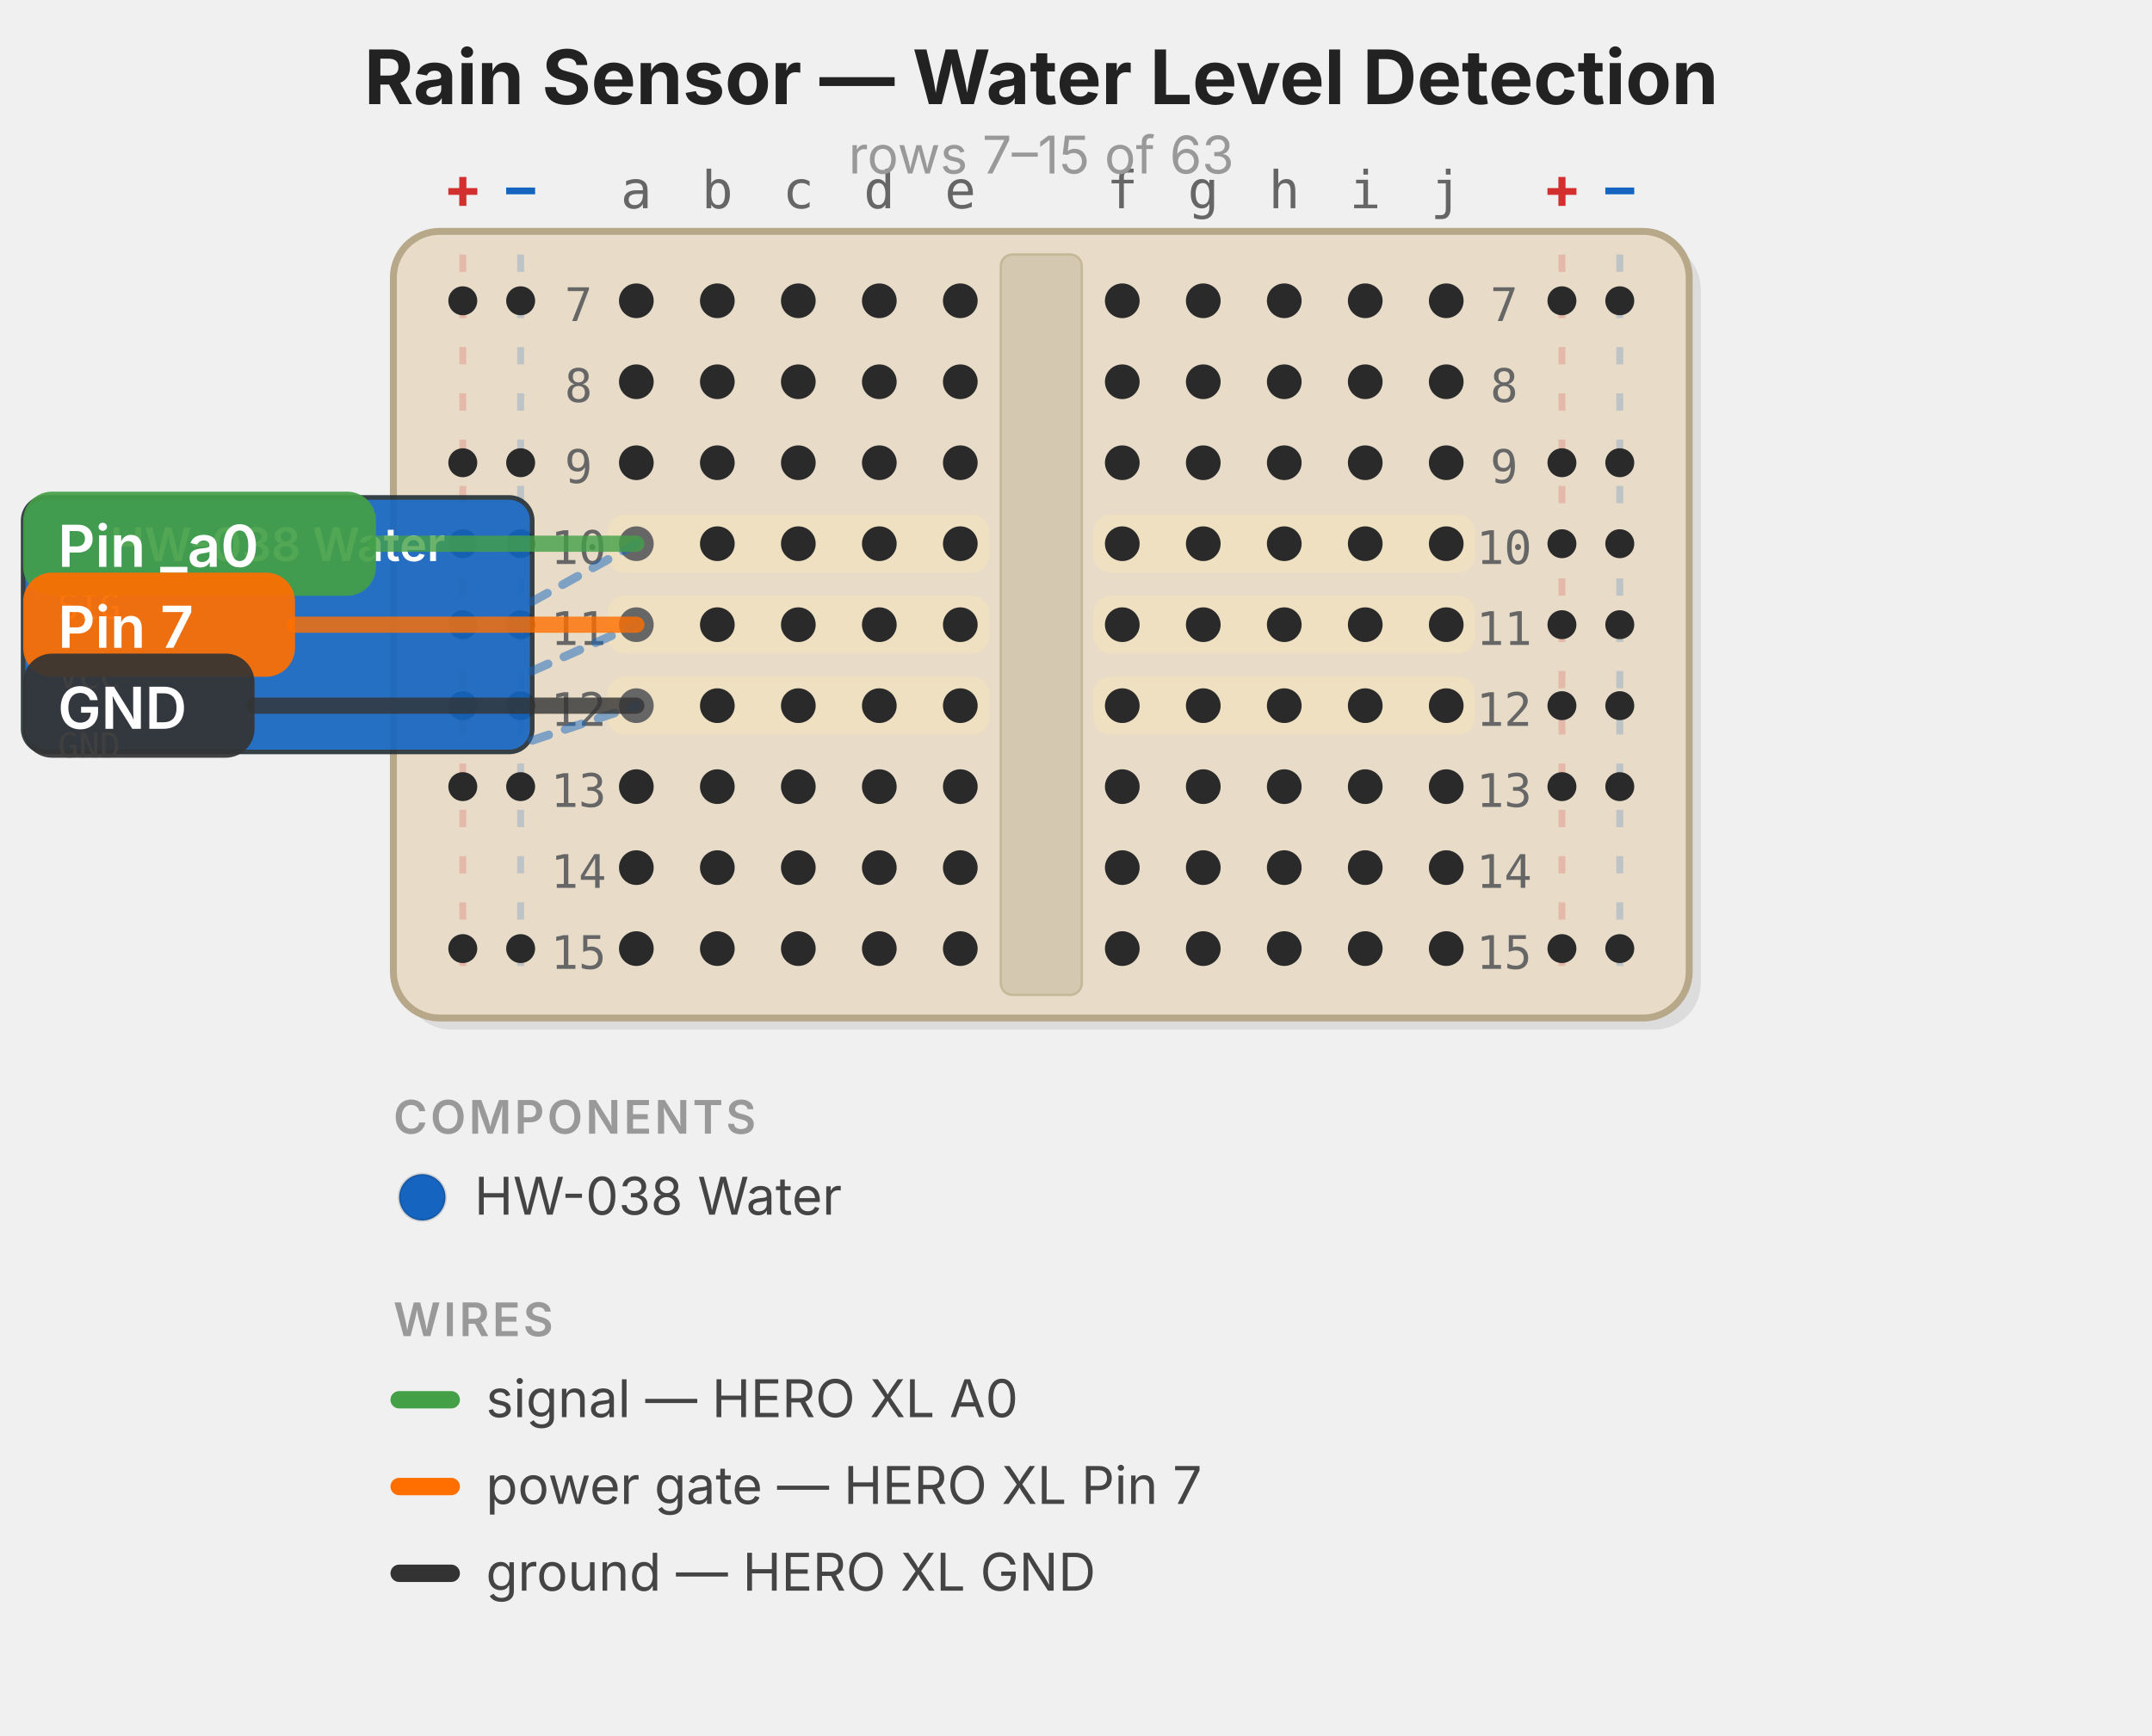
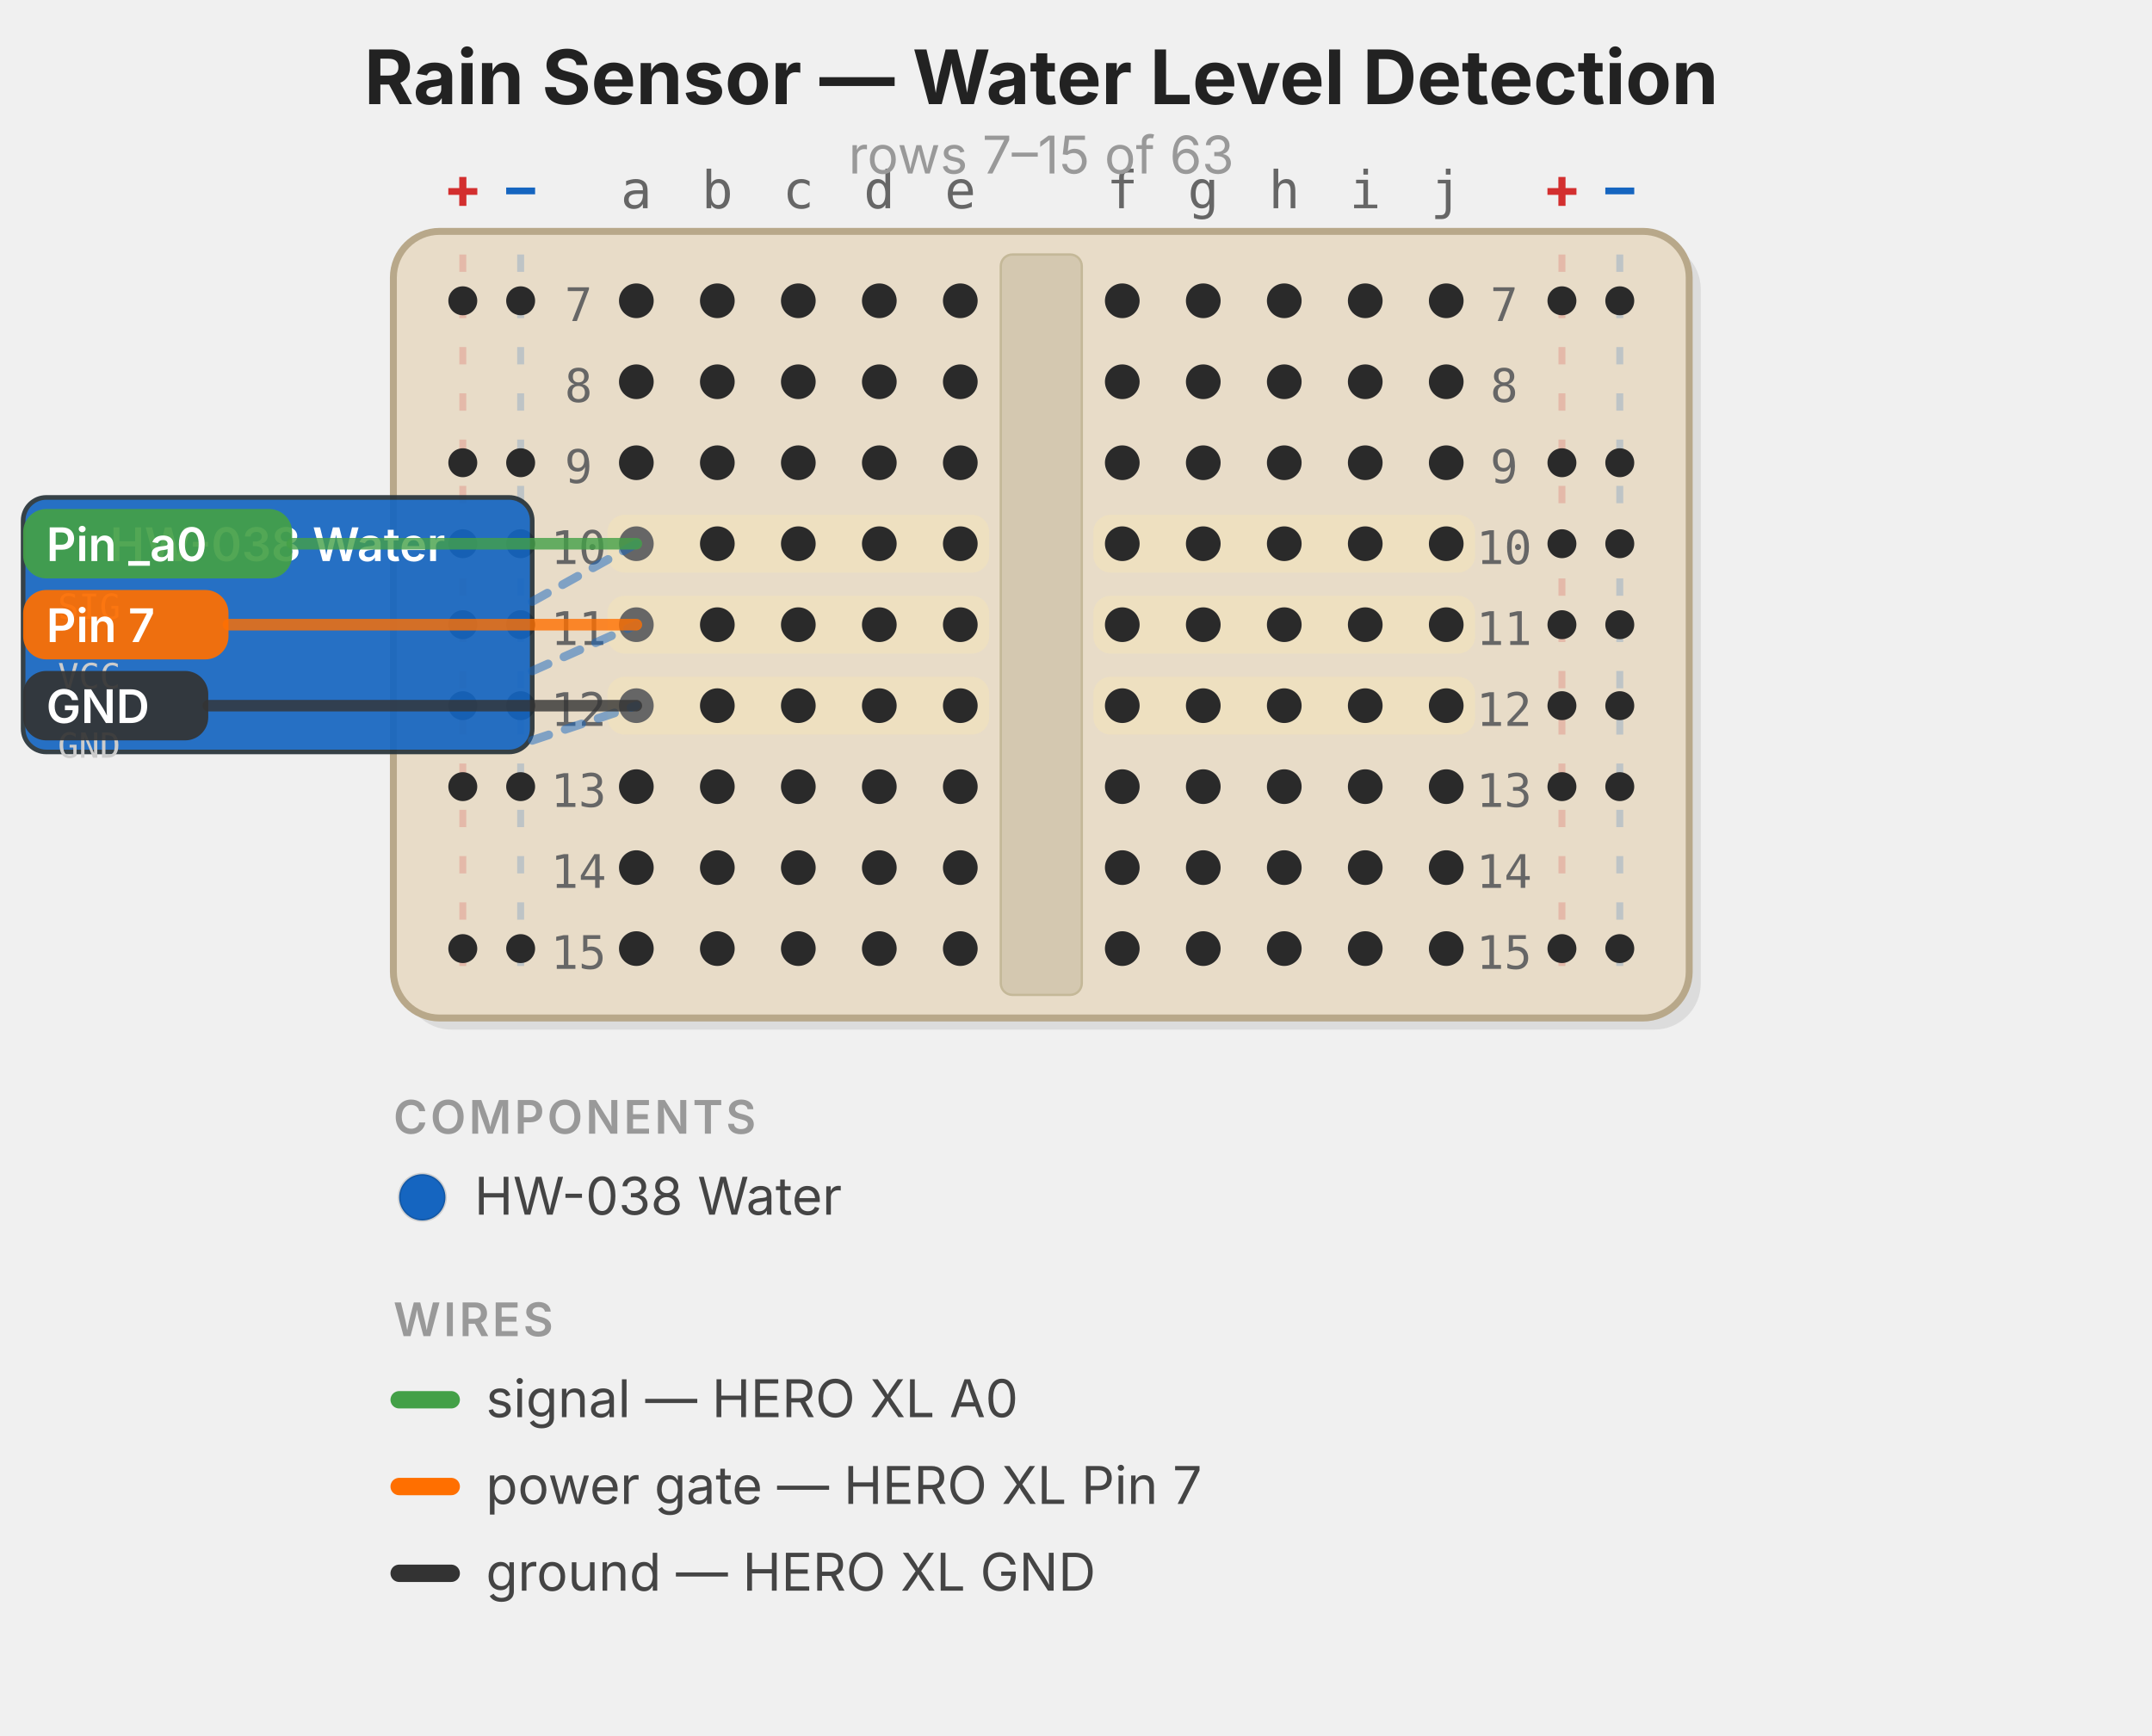
<svg xmlns="http://www.w3.org/2000/svg" viewBox="0 0 372 300" width="372" height="300" style="background:#fff">
  <rect x="70.0" y="42.0" width="224.0" height="136.0" rx="8" fill="#00000015" />
  <rect x="68.0" y="40.0" width="224.0" height="136.0" rx="8" fill="#e8dcc8" stroke="#b8a88a" stroke-width="1.2" />
  <rect x="173.0" y="44.0" width="14.0" height="128.0" rx="2" fill="#d4c8b0" stroke="#c4b898" stroke-width="0.4" />
  <line x1="80.0" y1="44.0" x2="80.0" y2="172.0" stroke="#d32f2f" stroke-width="1.2" opacity="0.2" stroke-dasharray="3,5" />
  <line x1="90.0" y1="44.0" x2="90.0" y2="172.0" stroke="#1565c0" stroke-width="1.2" opacity="0.2" stroke-dasharray="3,5" />
  <line x1="270.0" y1="44.0" x2="270.0" y2="172.0" stroke="#d32f2f" stroke-width="1.2" opacity="0.2" stroke-dasharray="3,5" />
  <line x1="280.0" y1="44.0" x2="280.0" y2="172.0" stroke="#1565c0" stroke-width="1.2" opacity="0.2" stroke-dasharray="3,5" />
  <rect x="105.0" y="89.0" width="66.0" height="10.0" rx="3" fill="#ffeaa7" opacity="0.25" />
  <rect x="189.0" y="89.0" width="66.0" height="10.0" rx="3" fill="#ffeaa7" opacity="0.25" />
  <rect x="105.0" y="103.0" width="66.0" height="10.0" rx="3" fill="#ffeaa7" opacity="0.25" />
  <rect x="189.0" y="103.0" width="66.0" height="10.0" rx="3" fill="#ffeaa7" opacity="0.25" />
  <rect x="105.0" y="117.0" width="66.0" height="10.0" rx="3" fill="#ffeaa7" opacity="0.25" />
  <rect x="189.0" y="117.0" width="66.0" height="10.0" rx="3" fill="#ffeaa7" opacity="0.25" />
  <circle cx="110.0" cy="52.0" r="3.0" fill="#2a2a2a" />
  <circle cx="110.0" cy="66.0" r="3.0" fill="#2a2a2a" />
  <circle cx="110.0" cy="80.0" r="3.0" fill="#2a2a2a" />
  <circle cx="110.0" cy="94.0" r="3.0" fill="#666" />
  <circle cx="110.0" cy="108.0" r="3.0" fill="#666" />
  <circle cx="110.0" cy="122.0" r="3.0" fill="#666" />
  <circle cx="110.0" cy="136.0" r="3.0" fill="#2a2a2a" />
  <circle cx="110.0" cy="150.0" r="3.0" fill="#2a2a2a" />
  <circle cx="110.0" cy="164.0" r="3.0" fill="#2a2a2a" />
  <circle cx="124.0" cy="52.0" r="3.0" fill="#2a2a2a" />
  <circle cx="124.0" cy="66.0" r="3.0" fill="#2a2a2a" />
  <circle cx="124.0" cy="80.0" r="3.0" fill="#2a2a2a" />
  <circle cx="124.0" cy="94.0" r="3.0" fill="#2a2a2a" />
  <circle cx="124.0" cy="108.0" r="3.0" fill="#2a2a2a" />
  <circle cx="124.0" cy="122.0" r="3.0" fill="#2a2a2a" />
  <circle cx="124.0" cy="136.0" r="3.0" fill="#2a2a2a" />
  <circle cx="124.0" cy="150.0" r="3.0" fill="#2a2a2a" />
  <circle cx="124.0" cy="164.0" r="3.0" fill="#2a2a2a" />
  <circle cx="138.0" cy="52.0" r="3.0" fill="#2a2a2a" />
  <circle cx="138.0" cy="66.0" r="3.0" fill="#2a2a2a" />
  <circle cx="138.0" cy="80.0" r="3.0" fill="#2a2a2a" />
  <circle cx="138.0" cy="94.0" r="3.0" fill="#2a2a2a" />
  <circle cx="138.0" cy="108.0" r="3.0" fill="#2a2a2a" />
  <circle cx="138.0" cy="122.0" r="3.0" fill="#2a2a2a" />
  <circle cx="138.0" cy="136.0" r="3.0" fill="#2a2a2a" />
  <circle cx="138.0" cy="150.0" r="3.0" fill="#2a2a2a" />
  <circle cx="138.0" cy="164.0" r="3.0" fill="#2a2a2a" />
  <circle cx="152.0" cy="52.0" r="3.0" fill="#2a2a2a" />
  <circle cx="152.0" cy="66.0" r="3.0" fill="#2a2a2a" />
  <circle cx="152.0" cy="80.0" r="3.0" fill="#2a2a2a" />
  <circle cx="152.0" cy="94.0" r="3.0" fill="#2a2a2a" />
  <circle cx="152.0" cy="108.0" r="3.0" fill="#2a2a2a" />
  <circle cx="152.0" cy="122.0" r="3.0" fill="#2a2a2a" />
  <circle cx="152.0" cy="136.0" r="3.0" fill="#2a2a2a" />
  <circle cx="152.0" cy="150.0" r="3.0" fill="#2a2a2a" />
  <circle cx="152.0" cy="164.0" r="3.0" fill="#2a2a2a" />
  <circle cx="166.0" cy="52.0" r="3.0" fill="#2a2a2a" />
  <circle cx="166.0" cy="66.0" r="3.0" fill="#2a2a2a" />
  <circle cx="166.0" cy="80.0" r="3.0" fill="#2a2a2a" />
  <circle cx="166.0" cy="94.0" r="3.0" fill="#2a2a2a" />
  <circle cx="166.0" cy="108.0" r="3.0" fill="#2a2a2a" />
  <circle cx="166.0" cy="122.0" r="3.0" fill="#2a2a2a" />
  <circle cx="166.0" cy="136.0" r="3.0" fill="#2a2a2a" />
  <circle cx="166.0" cy="150.0" r="3.0" fill="#2a2a2a" />
  <circle cx="166.0" cy="164.0" r="3.0" fill="#2a2a2a" />
  <circle cx="194.0" cy="52.0" r="3.0" fill="#2a2a2a" />
  <circle cx="194.0" cy="66.0" r="3.0" fill="#2a2a2a" />
  <circle cx="194.0" cy="80.0" r="3.0" fill="#2a2a2a" />
  <circle cx="194.0" cy="94.0" r="3.0" fill="#2a2a2a" />
  <circle cx="194.0" cy="108.0" r="3.0" fill="#2a2a2a" />
  <circle cx="194.0" cy="122.0" r="3.0" fill="#2a2a2a" />
  <circle cx="194.0" cy="136.0" r="3.0" fill="#2a2a2a" />
  <circle cx="194.0" cy="150.0" r="3.0" fill="#2a2a2a" />
  <circle cx="194.0" cy="164.0" r="3.0" fill="#2a2a2a" />
  <circle cx="208.0" cy="52.0" r="3.0" fill="#2a2a2a" />
  <circle cx="208.0" cy="66.0" r="3.0" fill="#2a2a2a" />
  <circle cx="208.0" cy="80.0" r="3.0" fill="#2a2a2a" />
  <circle cx="208.0" cy="94.0" r="3.0" fill="#2a2a2a" />
  <circle cx="208.0" cy="108.0" r="3.0" fill="#2a2a2a" />
  <circle cx="208.0" cy="122.0" r="3.0" fill="#2a2a2a" />
  <circle cx="208.0" cy="136.0" r="3.0" fill="#2a2a2a" />
  <circle cx="208.0" cy="150.0" r="3.0" fill="#2a2a2a" />
  <circle cx="208.0" cy="164.0" r="3.0" fill="#2a2a2a" />
  <circle cx="222.0" cy="52.0" r="3.0" fill="#2a2a2a" />
  <circle cx="222.0" cy="66.0" r="3.0" fill="#2a2a2a" />
  <circle cx="222.0" cy="80.0" r="3.0" fill="#2a2a2a" />
  <circle cx="222.0" cy="94.0" r="3.0" fill="#2a2a2a" />
  <circle cx="222.0" cy="108.0" r="3.0" fill="#2a2a2a" />
  <circle cx="222.0" cy="122.0" r="3.0" fill="#2a2a2a" />
  <circle cx="222.0" cy="136.0" r="3.0" fill="#2a2a2a" />
  <circle cx="222.0" cy="150.0" r="3.0" fill="#2a2a2a" />
  <circle cx="222.0" cy="164.0" r="3.0" fill="#2a2a2a" />
  <circle cx="236.0" cy="52.0" r="3.0" fill="#2a2a2a" />
  <circle cx="236.0" cy="66.0" r="3.0" fill="#2a2a2a" />
  <circle cx="236.0" cy="80.0" r="3.0" fill="#2a2a2a" />
  <circle cx="236.0" cy="94.0" r="3.0" fill="#2a2a2a" />
  <circle cx="236.0" cy="108.0" r="3.0" fill="#2a2a2a" />
  <circle cx="236.0" cy="122.0" r="3.0" fill="#2a2a2a" />
  <circle cx="236.0" cy="136.0" r="3.0" fill="#2a2a2a" />
  <circle cx="236.0" cy="150.0" r="3.0" fill="#2a2a2a" />
  <circle cx="236.0" cy="164.0" r="3.0" fill="#2a2a2a" />
  <circle cx="250.0" cy="52.0" r="3.0" fill="#2a2a2a" />
  <circle cx="250.0" cy="66.0" r="3.0" fill="#2a2a2a" />
  <circle cx="250.0" cy="80.0" r="3.0" fill="#2a2a2a" />
  <circle cx="250.0" cy="94.0" r="3.0" fill="#2a2a2a" />
  <circle cx="250.0" cy="108.0" r="3.0" fill="#2a2a2a" />
  <circle cx="250.0" cy="122.0" r="3.0" fill="#2a2a2a" />
  <circle cx="250.0" cy="136.0" r="3.0" fill="#2a2a2a" />
  <circle cx="250.0" cy="150.0" r="3.0" fill="#2a2a2a" />
  <circle cx="250.0" cy="164.0" r="3.0" fill="#2a2a2a" />
  <circle cx="80.0" cy="52.0" r="2.5" fill="#2a2a2a" />
  <circle cx="80.0" cy="80.0" r="2.5" fill="#2a2a2a" />
  <circle cx="80.0" cy="94.0" r="2.5" fill="#2a2a2a" />
  <circle cx="80.0" cy="108.0" r="2.5" fill="#2a2a2a" />
  <circle cx="80.0" cy="122.0" r="2.5" fill="#2a2a2a" />
  <circle cx="80.0" cy="136.0" r="2.5" fill="#2a2a2a" />
  <circle cx="80.0" cy="164.0" r="2.5" fill="#2a2a2a" />
  <circle cx="90.0" cy="52.0" r="2.5" fill="#2a2a2a" />
  <circle cx="90.0" cy="80.0" r="2.5" fill="#2a2a2a" />
  <circle cx="90.0" cy="94.0" r="2.5" fill="#2a2a2a" />
  <circle cx="90.0" cy="108.0" r="2.5" fill="#2a2a2a" />
  <circle cx="90.0" cy="122.0" r="2.5" fill="#2a2a2a" />
  <circle cx="90.0" cy="136.0" r="2.5" fill="#2a2a2a" />
  <circle cx="90.0" cy="164.0" r="2.5" fill="#2a2a2a" />
  <circle cx="270.0" cy="52.0" r="2.5" fill="#2a2a2a" />
  <circle cx="270.0" cy="80.0" r="2.5" fill="#2a2a2a" />
  <circle cx="270.0" cy="94.0" r="2.5" fill="#2a2a2a" />
  <circle cx="270.0" cy="108.0" r="2.5" fill="#2a2a2a" />
  <circle cx="270.0" cy="122.0" r="2.5" fill="#2a2a2a" />
  <circle cx="270.0" cy="136.0" r="2.5" fill="#2a2a2a" />
  <circle cx="270.0" cy="164.0" r="2.5" fill="#2a2a2a" />
  <circle cx="280.0" cy="52.0" r="2.5" fill="#2a2a2a" />
  <circle cx="280.0" cy="80.0" r="2.5" fill="#2a2a2a" />
  <circle cx="280.0" cy="94.0" r="2.5" fill="#2a2a2a" />
  <circle cx="280.0" cy="108.0" r="2.5" fill="#2a2a2a" />
  <circle cx="280.0" cy="122.0" r="2.5" fill="#2a2a2a" />
  <circle cx="280.0" cy="136.0" r="2.5" fill="#2a2a2a" />
  <circle cx="280.0" cy="164.0" r="2.5" fill="#2a2a2a" />
  <text x="110.0" y="36.0" font-size="9" fill="#666" text-anchor="middle" font-family="'SF Mono', 'Cascadia Code', 'Fira Code', monospace">a</text>
  <text x="124.0" y="36.0" font-size="9" fill="#666" text-anchor="middle" font-family="'SF Mono', 'Cascadia Code', 'Fira Code', monospace">b</text>
  <text x="138.0" y="36.0" font-size="9" fill="#666" text-anchor="middle" font-family="'SF Mono', 'Cascadia Code', 'Fira Code', monospace">c</text>
  <text x="152.0" y="36.0" font-size="9" fill="#666" text-anchor="middle" font-family="'SF Mono', 'Cascadia Code', 'Fira Code', monospace">d</text>
  <text x="166.0" y="36.0" font-size="9" fill="#666" text-anchor="middle" font-family="'SF Mono', 'Cascadia Code', 'Fira Code', monospace">e</text>
  <text x="194.0" y="36.0" font-size="9" fill="#666" text-anchor="middle" font-family="'SF Mono', 'Cascadia Code', 'Fira Code', monospace">f</text>
  <text x="208.0" y="36.0" font-size="9" fill="#666" text-anchor="middle" font-family="'SF Mono', 'Cascadia Code', 'Fira Code', monospace">g</text>
  <text x="222.0" y="36.0" font-size="9" fill="#666" text-anchor="middle" font-family="'SF Mono', 'Cascadia Code', 'Fira Code', monospace">h</text>
  <text x="236.0" y="36.0" font-size="9" fill="#666" text-anchor="middle" font-family="'SF Mono', 'Cascadia Code', 'Fira Code', monospace">i</text>
  <text x="250.0" y="36.0" font-size="9" fill="#666" text-anchor="middle" font-family="'SF Mono', 'Cascadia Code', 'Fira Code', monospace">j</text>
  <text x="80.0" y="36.0" font-size="10" fill="#d32f2f" font-weight="bold" text-anchor="middle" font-family="system-ui, -apple-system, 'Segoe UI', sans-serif">+</text>
  <text x="90.0" y="36.0" font-size="10" fill="#1565c0" font-weight="bold" text-anchor="middle" font-family="system-ui, -apple-system, 'Segoe UI', sans-serif">–</text>
  <text x="270.0" y="36.0" font-size="10" fill="#d32f2f" font-weight="bold" text-anchor="middle" font-family="system-ui, -apple-system, 'Segoe UI', sans-serif">+</text>
  <text x="280.0" y="36.0" font-size="10" fill="#1565c0" font-weight="bold" text-anchor="middle" font-family="system-ui, -apple-system, 'Segoe UI', sans-serif">–</text>
  <text x="100.0" y="55.5" font-size="8" fill="#666" text-anchor="middle" font-family="'SF Mono', 'Cascadia Code', 'Fira Code', monospace">7</text>
  <text x="260.0" y="55.5" font-size="8" fill="#666" text-anchor="middle" font-family="'SF Mono', 'Cascadia Code', 'Fira Code', monospace">7</text>
  <text x="100.0" y="69.5" font-size="8" fill="#666" text-anchor="middle" font-family="'SF Mono', 'Cascadia Code', 'Fira Code', monospace">8</text>
  <text x="260.0" y="69.5" font-size="8" fill="#666" text-anchor="middle" font-family="'SF Mono', 'Cascadia Code', 'Fira Code', monospace">8</text>
  <text x="100.0" y="83.5" font-size="8" fill="#666" text-anchor="middle" font-family="'SF Mono', 'Cascadia Code', 'Fira Code', monospace">9</text>
  <text x="260.0" y="83.5" font-size="8" fill="#666" text-anchor="middle" font-family="'SF Mono', 'Cascadia Code', 'Fira Code', monospace">9</text>
  <text x="100.0" y="97.5" font-size="8" fill="#666" text-anchor="middle" font-family="'SF Mono', 'Cascadia Code', 'Fira Code', monospace">10</text>
  <text x="260.0" y="97.5" font-size="8" fill="#666" text-anchor="middle" font-family="'SF Mono', 'Cascadia Code', 'Fira Code', monospace">10</text>
  <text x="100.0" y="111.5" font-size="8" fill="#666" text-anchor="middle" font-family="'SF Mono', 'Cascadia Code', 'Fira Code', monospace">11</text>
  <text x="260.0" y="111.5" font-size="8" fill="#666" text-anchor="middle" font-family="'SF Mono', 'Cascadia Code', 'Fira Code', monospace">11</text>
  <text x="100.0" y="125.5" font-size="8" fill="#666" text-anchor="middle" font-family="'SF Mono', 'Cascadia Code', 'Fira Code', monospace">12</text>
  <text x="260.0" y="125.5" font-size="8" fill="#666" text-anchor="middle" font-family="'SF Mono', 'Cascadia Code', 'Fira Code', monospace">12</text>
  <text x="100.0" y="139.5" font-size="8" fill="#666" text-anchor="middle" font-family="'SF Mono', 'Cascadia Code', 'Fira Code', monospace">13</text>
  <text x="260.0" y="139.5" font-size="8" fill="#666" text-anchor="middle" font-family="'SF Mono', 'Cascadia Code', 'Fira Code', monospace">13</text>
  <text x="100.0" y="153.5" font-size="8" fill="#666" text-anchor="middle" font-family="'SF Mono', 'Cascadia Code', 'Fira Code', monospace">14</text>
  <text x="260.0" y="153.5" font-size="8" fill="#666" text-anchor="middle" font-family="'SF Mono', 'Cascadia Code', 'Fira Code', monospace">14</text>
  <text x="100.0" y="167.5" font-size="8" fill="#666" text-anchor="middle" font-family="'SF Mono', 'Cascadia Code', 'Fira Code', monospace">15</text>
  <text x="260.0" y="167.5" font-size="8" fill="#666" text-anchor="middle" font-family="'SF Mono', 'Cascadia Code', 'Fira Code', monospace">15</text>
  <rect x="4.0" y="86.0" width="88.0" height="44.0" rx="4" fill="#1565c0" stroke="#263238" stroke-width="0.8" opacity="0.92" />
  <text x="48.0" y="97.0" font-size="8" fill="white" font-weight="600" text-anchor="middle" font-family="system-ui, -apple-system, 'Segoe UI', sans-serif">HW-038 Water</text>
  <text x="10.0" y="107.0" font-size="6" fill="#ccc" font-family="'SF Mono', 'Cascadia Code', 'Fira Code', monospace">SIG</text>
  <line x1="92.0" y1="104.0" x2="110.0" y2="94.0" stroke="#1565c0" stroke-width="1.5" stroke-linecap="round" opacity="0.5" stroke-dasharray="3,3" />
  <text x="10.0" y="119.0" font-size="6" fill="#ccc" font-family="'SF Mono', 'Cascadia Code', 'Fira Code', monospace">VCC</text>
  <line x1="92.0" y1="116.0" x2="110.0" y2="108.0" stroke="#1565c0" stroke-width="1.5" stroke-linecap="round" opacity="0.5" stroke-dasharray="3,3" />
  <text x="10.0" y="131.0" font-size="6" fill="#ccc" font-family="'SF Mono', 'Cascadia Code', 'Fira Code', monospace">GND</text>
  <line x1="92.0" y1="128.0" x2="110.0" y2="122.0" stroke="#1565c0" stroke-width="1.5" stroke-linecap="round" opacity="0.5" stroke-dasharray="3,3" />
-   <line x1="65.0" y1="94.0" x2="110.0" y2="94.0" stroke="#43a047" stroke-width="2.8" stroke-linecap="round" opacity="0.8" />
-   <rect x="4.0" y="85.0" width="61.0" height="18.0" rx="5" fill="#43a047" opacity="0.92" />
-   <text x="10.0" y="98.0" font-size="10" fill="white" font-weight="600" font-family="system-ui, -apple-system, 'Segoe UI', sans-serif">Pin _a0</text>
-   <line x1="51.0" y1="108.0" x2="110.0" y2="108.0" stroke="#ff6f00" stroke-width="2.8" stroke-linecap="round" opacity="0.8" />
-   <rect x="4.0" y="99.0" width="47.0" height="18.0" rx="5" fill="#ff6f00" opacity="0.92" />
-   <text x="10.0" y="112.0" font-size="10" fill="white" font-weight="600" font-family="system-ui, -apple-system, 'Segoe UI', sans-serif">Pin 7</text>
-   <line x1="44.0" y1="122.0" x2="110.0" y2="122.0" stroke="#333333" stroke-width="2.8" stroke-linecap="round" opacity="0.8" />
-   <rect x="4.0" y="113.0" width="40.0" height="18.0" rx="5" fill="#333333" opacity="0.92" />
-   <text x="10.0" y="126.0" font-size="10" fill="white" font-weight="600" font-family="system-ui, -apple-system, 'Segoe UI', sans-serif">GND</text>
+   <line x1="50.5" y1="94.0" x2="110.0" y2="94.0" stroke="#43a047" stroke-width="2" stroke-linecap="round" opacity="0.8" />
+   <rect x="4.0" y="88.0" width="46.5" height="12.0" rx="4" fill="#43a047" opacity="0.92" />
+   <text x="8.0" y="97.0" font-size="8" fill="white" font-weight="600" font-family="system-ui, -apple-system, 'Segoe UI', sans-serif">Pin _a0</text>
+   <line x1="39.5" y1="108.0" x2="110.0" y2="108.0" stroke="#ff6f00" stroke-width="2" stroke-linecap="round" opacity="0.8" />
+   <rect x="4.0" y="102.0" width="35.5" height="12.0" rx="4" fill="#ff6f00" opacity="0.92" />
+   <text x="8.0" y="111.0" font-size="8" fill="white" font-weight="600" font-family="system-ui, -apple-system, 'Segoe UI', sans-serif">Pin 7</text>
+   <line x1="36.0" y1="122.0" x2="110.0" y2="122.0" stroke="#333333" stroke-width="2" stroke-linecap="round" opacity="0.8" />
+   <rect x="4.0" y="116.0" width="32.0" height="12.0" rx="4" fill="#333333" opacity="0.92" />
+   <text x="8.0" y="125.0" font-size="8" fill="white" font-weight="600" font-family="system-ui, -apple-system, 'Segoe UI', sans-serif">GND</text>
  <text x="68.0" y="196.0" font-size="8" fill="#999" font-weight="600" letter-spacing="0.5" font-family="system-ui, -apple-system, 'Segoe UI', sans-serif">COMPONENTS</text>
  <circle cx="73.0" cy="207.0" r="4.0" fill="#1565c0" stroke="#0002" stroke-width="0.5" />
  <text x="82.0" y="210.0" font-size="9" fill="#444" font-family="system-ui, -apple-system, 'Segoe UI', sans-serif">HW-038 Water</text>
  <text x="68.0" y="231.0" font-size="8" fill="#999" font-weight="600" letter-spacing="0.5" font-family="system-ui, -apple-system, 'Segoe UI', sans-serif">WIRES</text>
  <line x1="69.0" y1="242.0" x2="78.0" y2="242.0" stroke="#43a047" stroke-width="3" stroke-linecap="round" />
  <text x="84.0" y="245.0" font-size="9" fill="#444" font-family="system-ui, -apple-system, 'Segoe UI', sans-serif">signal — HERO XL A0</text>
  <line x1="69.0" y1="257.0" x2="78.0" y2="257.0" stroke="#ff6f00" stroke-width="3" stroke-linecap="round" />
  <text x="84.0" y="260.0" font-size="9" fill="#444" font-family="system-ui, -apple-system, 'Segoe UI', sans-serif">power gate — HERO XL Pin 7</text>
  <line x1="69.0" y1="272.0" x2="78.0" y2="272.0" stroke="#333333" stroke-width="3" stroke-linecap="round" />
  <text x="84.0" y="275.0" font-size="9" fill="#444" font-family="system-ui, -apple-system, 'Segoe UI', sans-serif">ground — HERO XL GND</text>
  <text x="180.0" y="18.0" font-size="13" fill="#222" font-weight="700" text-anchor="middle" font-family="system-ui, -apple-system, 'Segoe UI', sans-serif">Rain Sensor — Water Level Detection</text>
  <text x="180.0" y="30.0" font-size="9" fill="#999" text-anchor="middle" font-family="system-ui, -apple-system, 'Segoe UI', sans-serif">rows 7–15 of 63</text>
</svg>
